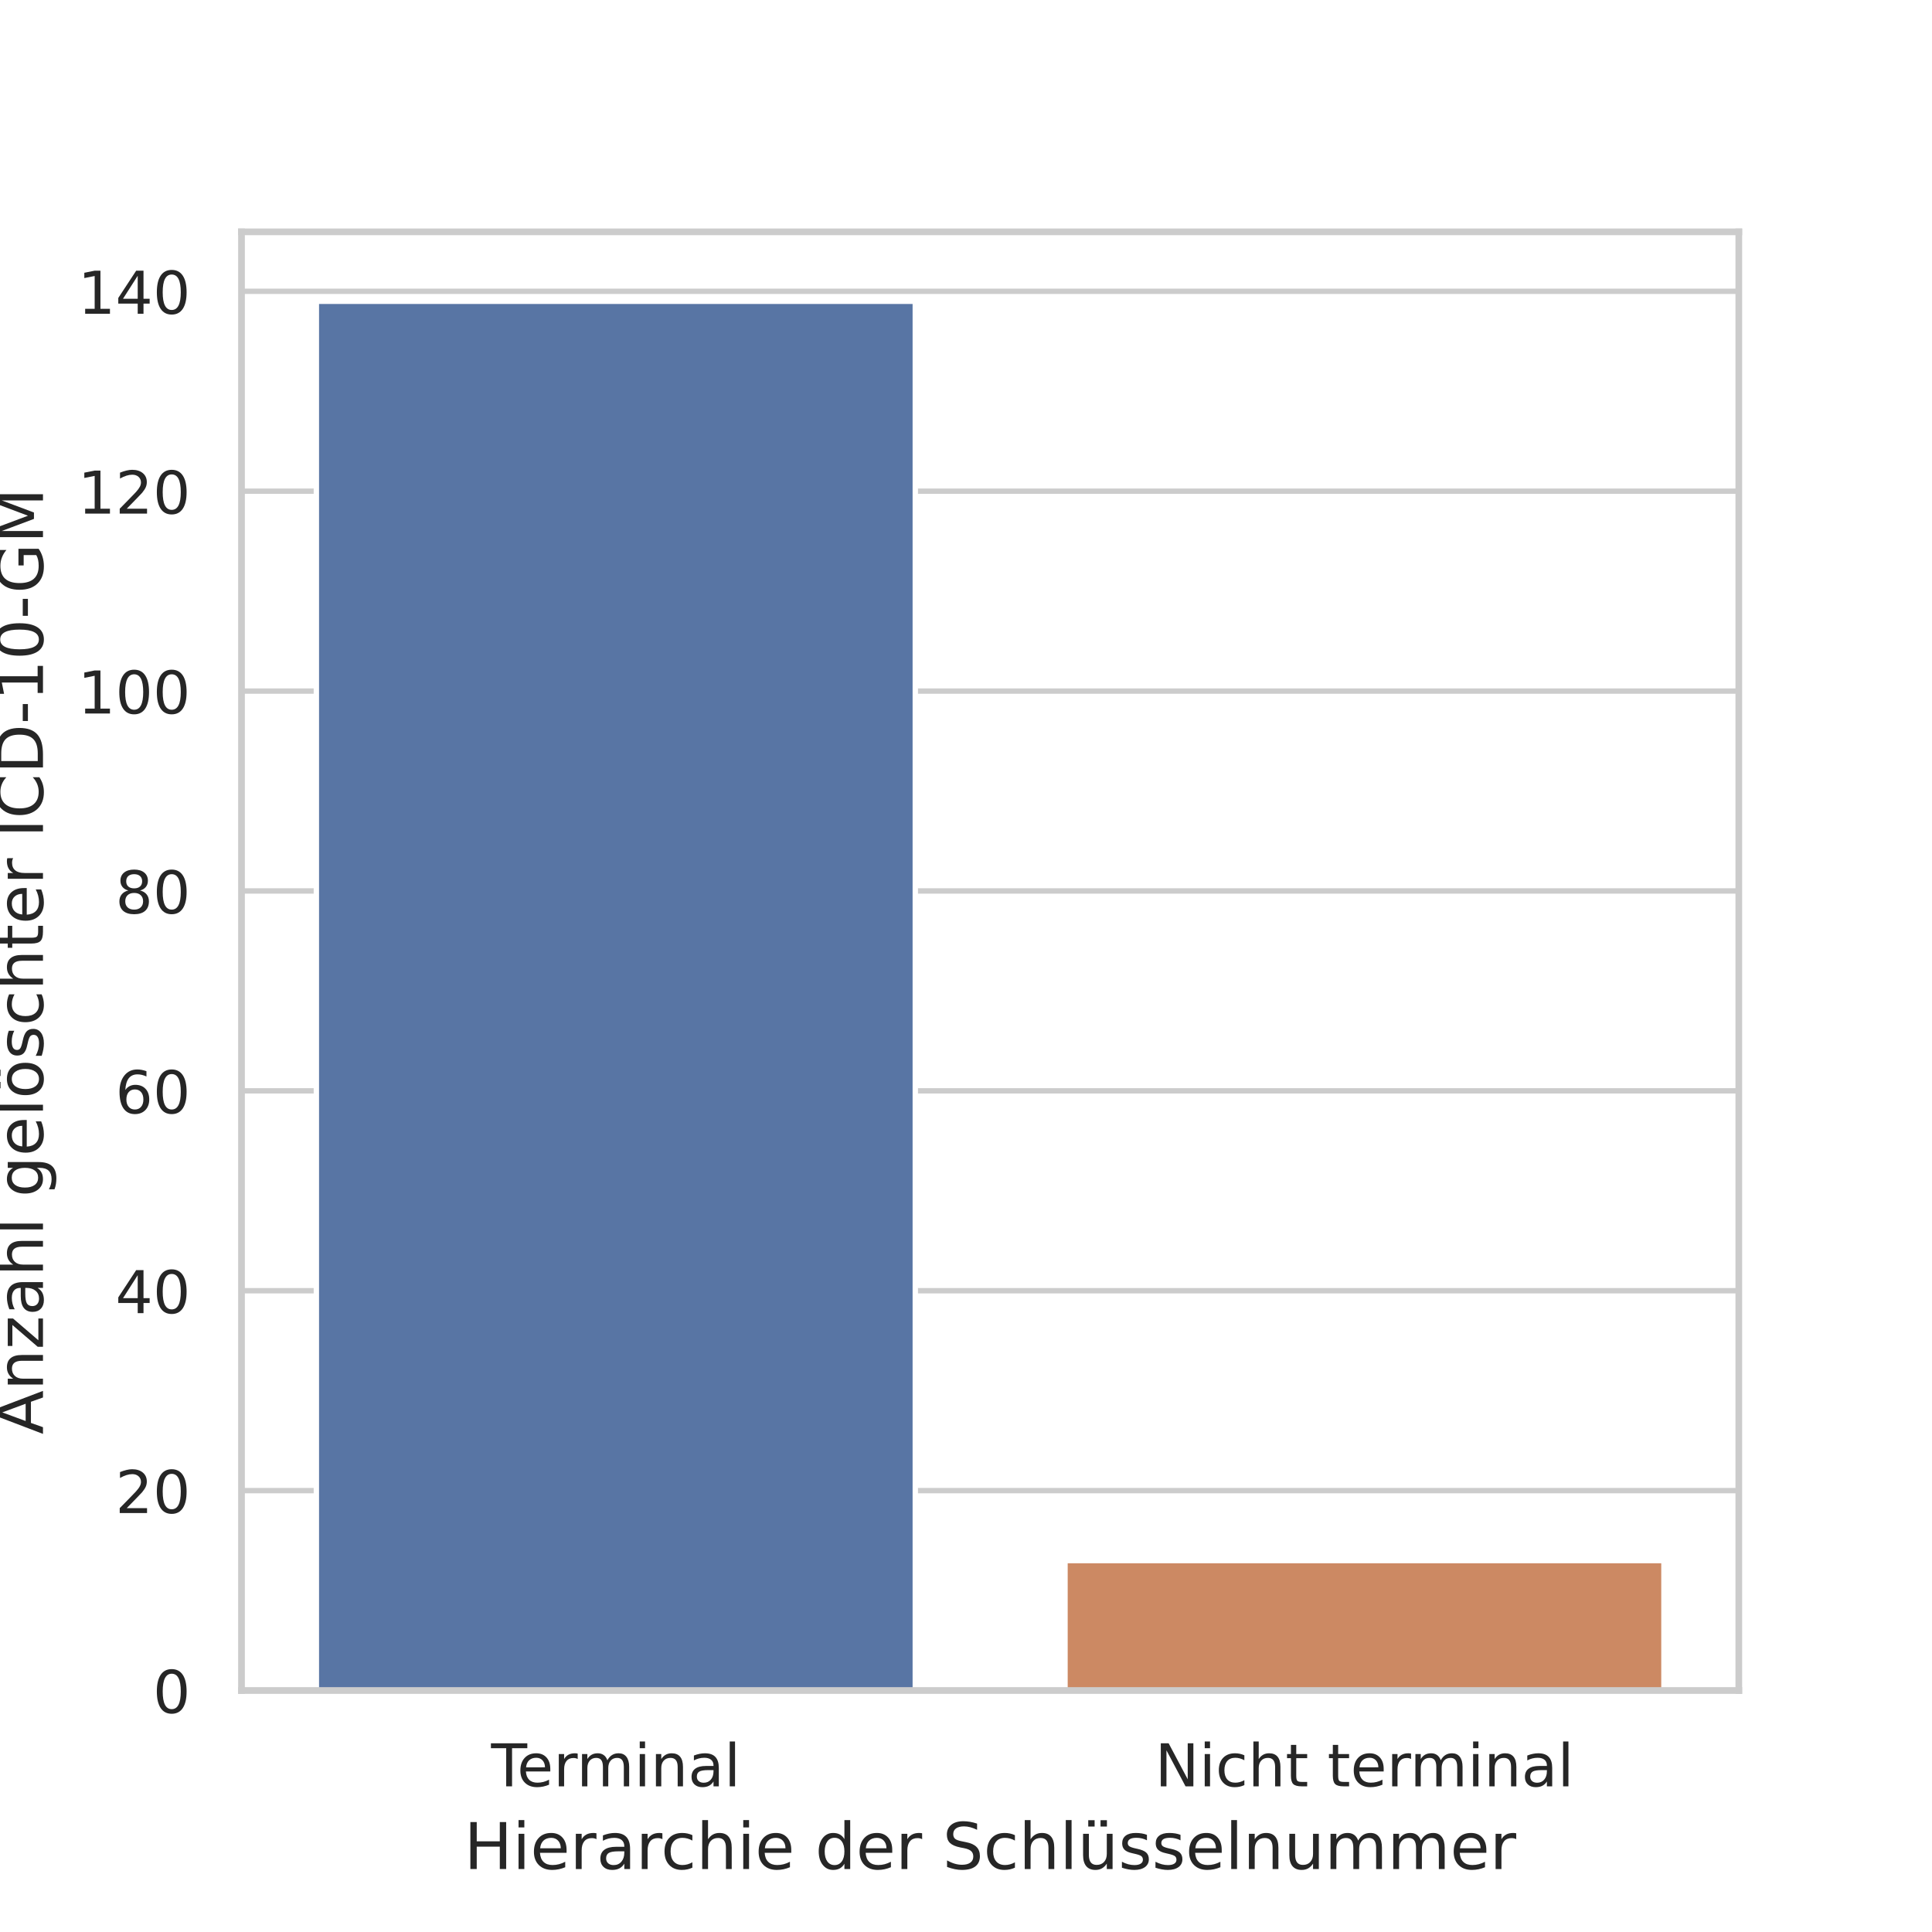
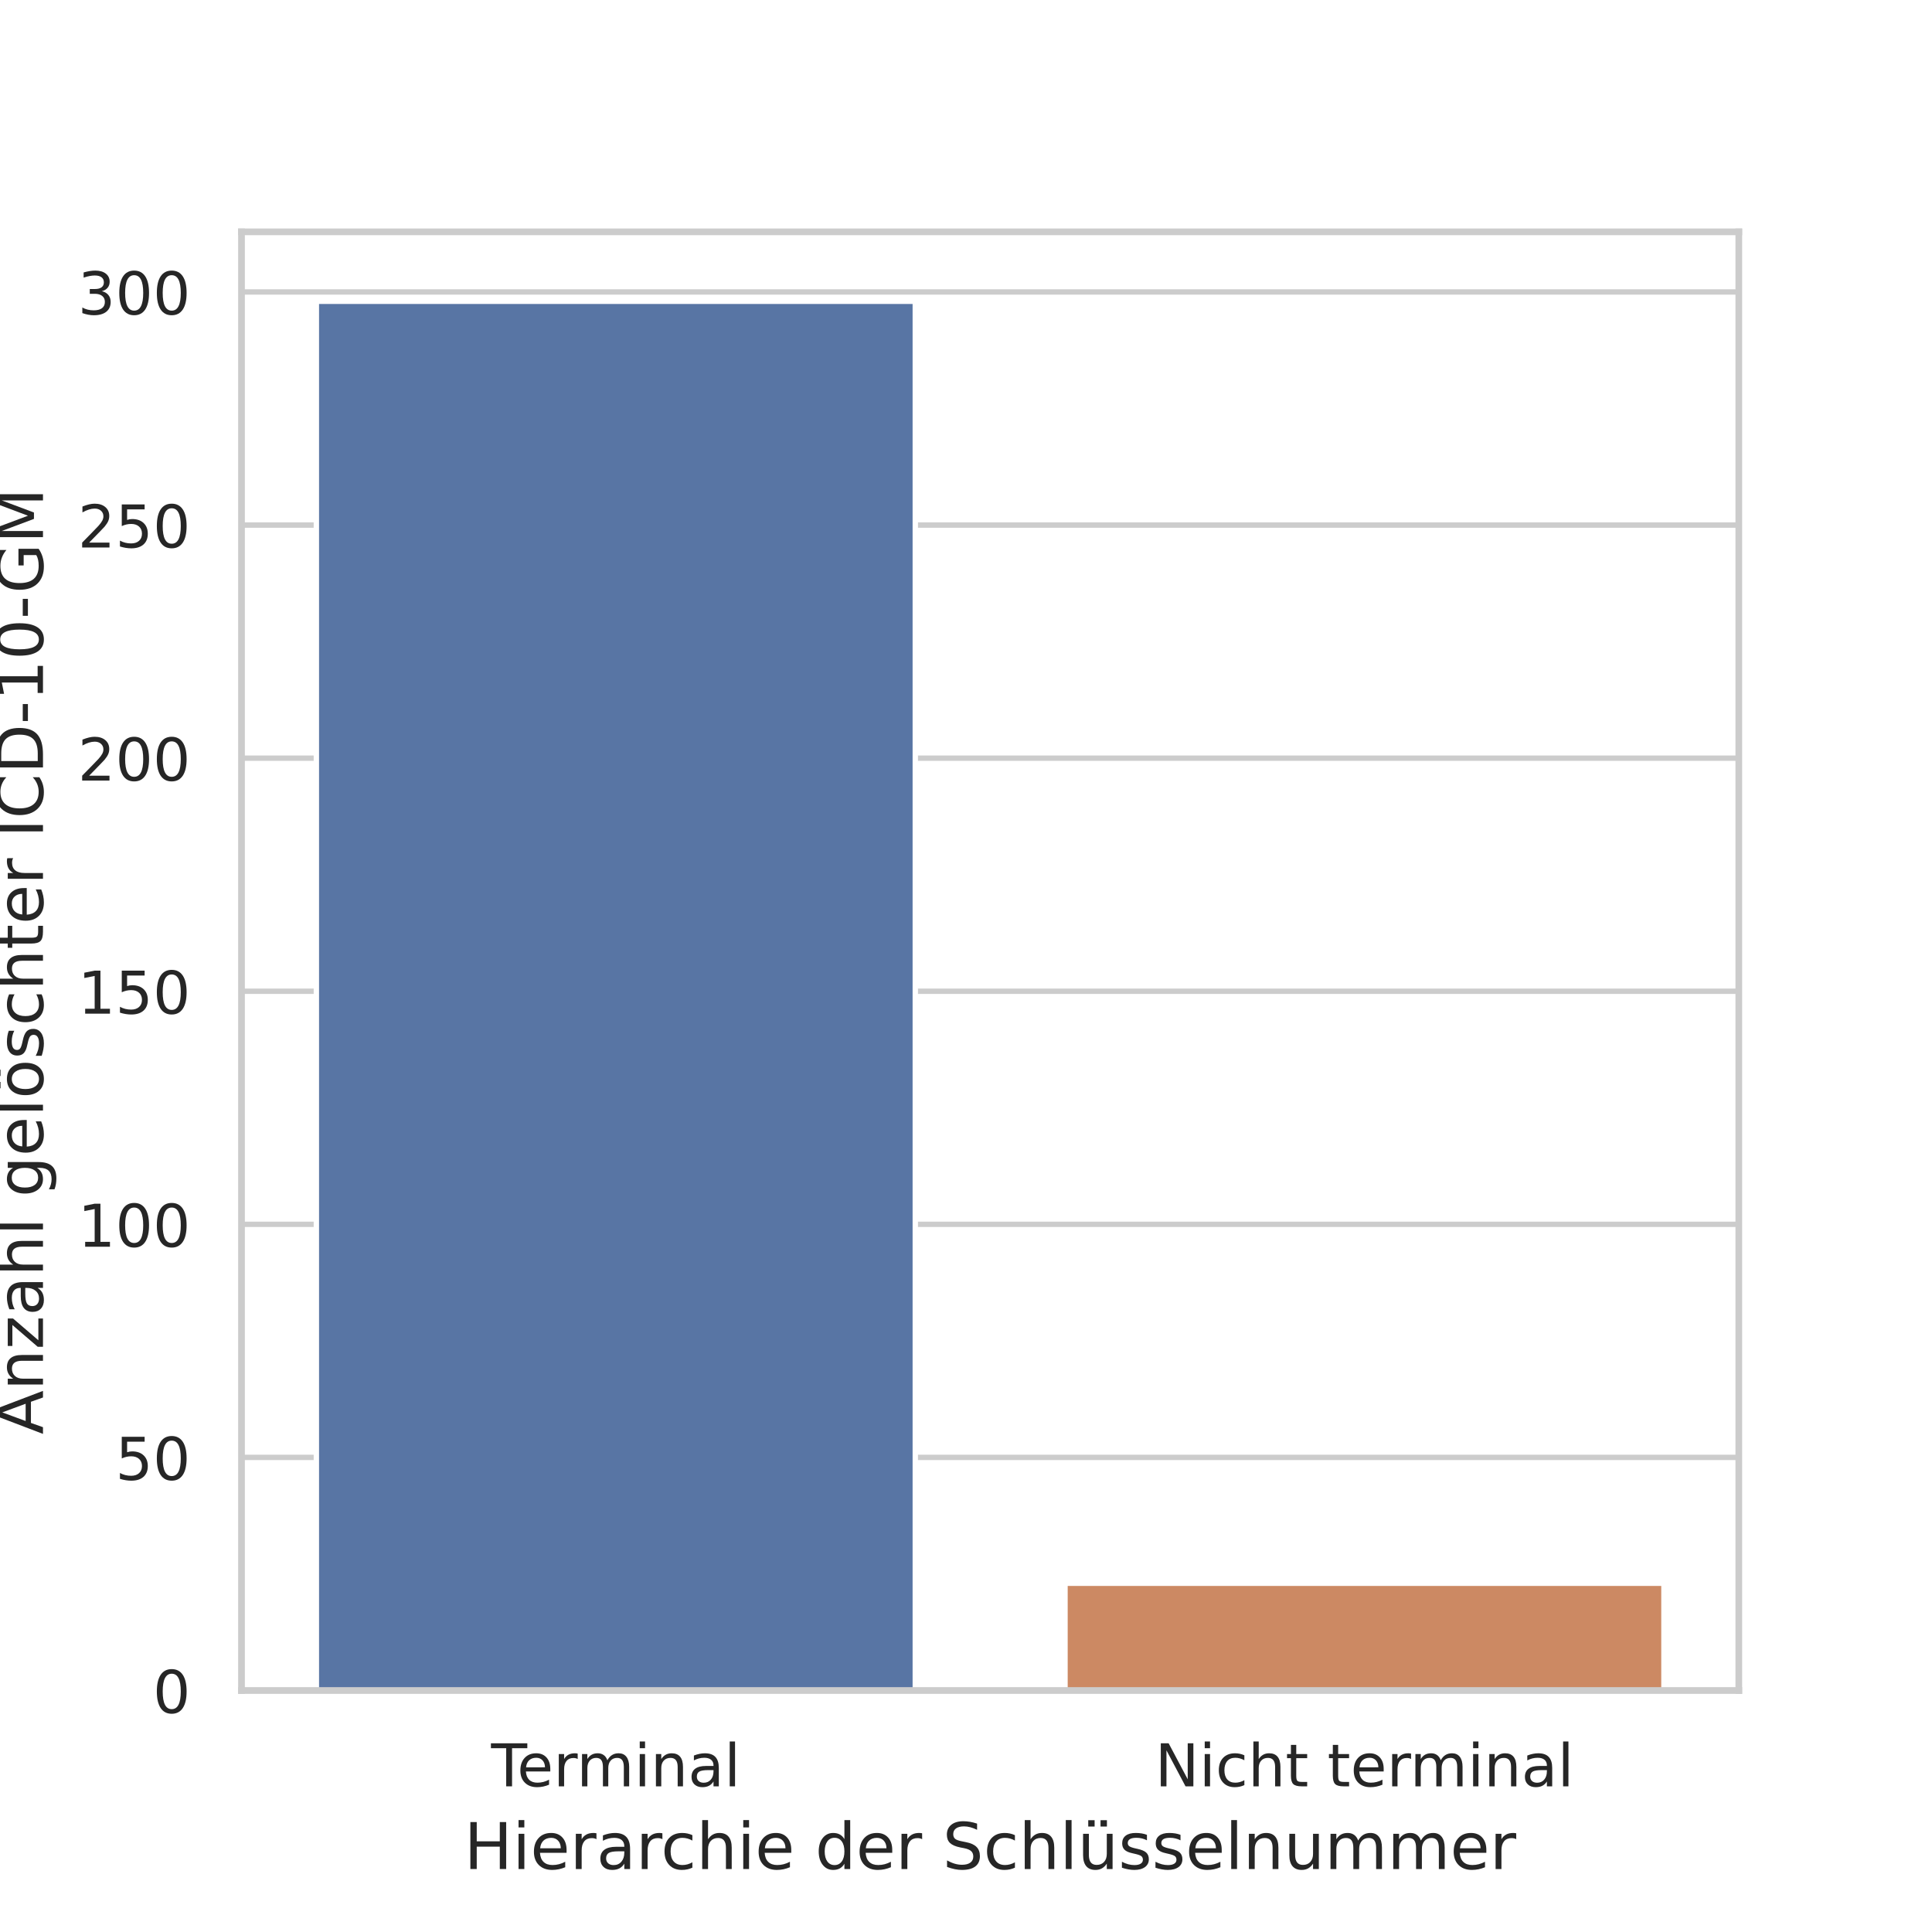
<svg xmlns="http://www.w3.org/2000/svg" xmlns:xlink="http://www.w3.org/1999/xlink" height="360pt" version="1.1" viewBox="0 0 360 360" width="360pt">
  <defs>
    <style type="text/css">*{stroke-linecap:butt;stroke-linejoin:round;}</style>
  </defs>
  <g id="figure_1">
    <g id="patch_1">
      <path d="M 0 360  L 360 360  L 360 0  L 0 0  z " style="fill:#ffffff;" />
    </g>
    <g id="axes_1">
      <g id="patch_2">
        <path d="M 45 315  L 324 315  L 324 43.2  L 45 43.2  z " style="fill:#ffffff;" />
      </g>
      <g id="matplotlib.axis_1">
        <g id="xtick_1">
          <g id="text_1">
            <g style="fill:#262626;" transform="translate(91.50734 332.8583)scale(0.11 -0.11)">
              <defs>
                <path d="M -19 4666  L 3928 4666  L 3928 4134  L 2272 4134  L 2272 0  L 1638 0  L 1638 4134  L -19 4134  L -19 4666  z " id="DejaVuSans-54" transform="scale(0.015625)" />
                <path d="M 3597 1894  L 3597 1613  L 953 1613  Q 991 1019 1311 708  Q 1631 397 2203 397  Q 2534 397 2845 478  Q 3156 559 3463 722  L 3463 178  Q 3153 47 2828 -22  Q 2503 -91 2169 -91  Q 1331 -91 842 396  Q 353 884 353 1716  Q 353 2575 817 3079  Q 1281 3584 2069 3584  Q 2775 3584 3186 3129  Q 3597 2675 3597 1894  z M 3022 2063  Q 3016 2534 2758 2815  Q 2500 3097 2075 3097  Q 1594 3097 1305 2825  Q 1016 2553 972 2059  L 3022 2063  z " id="DejaVuSans-65" transform="scale(0.015625)" />
                <path d="M 2631 2963  Q 2534 3019 2420 3045  Q 2306 3072 2169 3072  Q 1681 3072 1420 2755  Q 1159 2438 1159 1844  L 1159 0  L 581 0  L 581 3500  L 1159 3500  L 1159 2956  Q 1341 3275 1631 3429  Q 1922 3584 2338 3584  Q 2397 3584 2469 3576  Q 2541 3569 2628 3553  L 2631 2963  z " id="DejaVuSans-72" transform="scale(0.015625)" />
                <path d="M 3328 2828  Q 3544 3216 3844 3400  Q 4144 3584 4550 3584  Q 5097 3584 5394 3201  Q 5691 2819 5691 2113  L 5691 0  L 5113 0  L 5113 2094  Q 5113 2597 4934 2840  Q 4756 3084 4391 3084  Q 3944 3084 3684 2787  Q 3425 2491 3425 1978  L 3425 0  L 2847 0  L 2847 2094  Q 2847 2600 2669 2842  Q 2491 3084 2119 3084  Q 1678 3084 1418 2786  Q 1159 2488 1159 1978  L 1159 0  L 581 0  L 581 3500  L 1159 3500  L 1159 2956  Q 1356 3278 1631 3431  Q 1906 3584 2284 3584  Q 2666 3584 2933 3390  Q 3200 3197 3328 2828  z " id="DejaVuSans-6d" transform="scale(0.015625)" />
                <path d="M 603 3500  L 1178 3500  L 1178 0  L 603 0  L 603 3500  z M 603 4863  L 1178 4863  L 1178 4134  L 603 4134  L 603 4863  z " id="DejaVuSans-69" transform="scale(0.015625)" />
                <path d="M 3513 2113  L 3513 0  L 2938 0  L 2938 2094  Q 2938 2591 2744 2837  Q 2550 3084 2163 3084  Q 1697 3084 1428 2787  Q 1159 2491 1159 1978  L 1159 0  L 581 0  L 581 3500  L 1159 3500  L 1159 2956  Q 1366 3272 1645 3428  Q 1925 3584 2291 3584  Q 2894 3584 3203 3211  Q 3513 2838 3513 2113  z " id="DejaVuSans-6e" transform="scale(0.015625)" />
                <path d="M 2194 1759  Q 1497 1759 1228 1600  Q 959 1441 959 1056  Q 959 750 1161 570  Q 1363 391 1709 391  Q 2188 391 2477 730  Q 2766 1069 2766 1631  L 2766 1759  L 2194 1759  z M 3341 1997  L 3341 0  L 2766 0  L 2766 531  Q 2569 213 2275 61  Q 1981 -91 1556 -91  Q 1019 -91 701 211  Q 384 513 384 1019  Q 384 1609 779 1909  Q 1175 2209 1959 2209  L 2766 2209  L 2766 2266  Q 2766 2663 2505 2880  Q 2244 3097 1772 3097  Q 1472 3097 1187 3025  Q 903 2953 641 2809  L 641 3341  Q 956 3463 1253 3523  Q 1550 3584 1831 3584  Q 2591 3584 2966 3190  Q 3341 2797 3341 1997  z " id="DejaVuSans-61" transform="scale(0.015625)" />
                <path d="M 603 4863  L 1178 4863  L 1178 0  L 603 0  L 603 4863  z " id="DejaVuSans-6c" transform="scale(0.015625)" />
              </defs>
              <use xlink:href="#DejaVuSans-54" />
              <use x="44.084" xlink:href="#DejaVuSans-65" />
              <use x="105.607" xlink:href="#DejaVuSans-72" />
              <use x="144.971" xlink:href="#DejaVuSans-6d" />
              <use x="242.383" xlink:href="#DejaVuSans-69" />
              <use x="270.166" xlink:href="#DejaVuSans-6e" />
              <use x="333.545" xlink:href="#DejaVuSans-61" />
              <use x="394.824" xlink:href="#DejaVuSans-6c" />
            </g>
          </g>
        </g>
        <g id="xtick_2">
          <g id="text_2">
            <g style="fill:#262626;" transform="translate(215.2189 332.8583)scale(0.11 -0.11)">
              <defs>
                <path d="M 628 4666  L 1478 4666  L 3547 763  L 3547 4666  L 4159 4666  L 4159 0  L 3309 0  L 1241 3903  L 1241 0  L 628 0  L 628 4666  z " id="DejaVuSans-4e" transform="scale(0.015625)" />
                <path d="M 3122 3366  L 3122 2828  Q 2878 2963 2633 3030  Q 2388 3097 2138 3097  Q 1578 3097 1268 2742  Q 959 2388 959 1747  Q 959 1106 1268 751  Q 1578 397 2138 397  Q 2388 397 2633 464  Q 2878 531 3122 666  L 3122 134  Q 2881 22 2623 -34  Q 2366 -91 2075 -91  Q 1284 -91 818 406  Q 353 903 353 1747  Q 353 2603 823 3093  Q 1294 3584 2113 3584  Q 2378 3584 2631 3529  Q 2884 3475 3122 3366  z " id="DejaVuSans-63" transform="scale(0.015625)" />
                <path d="M 3513 2113  L 3513 0  L 2938 0  L 2938 2094  Q 2938 2591 2744 2837  Q 2550 3084 2163 3084  Q 1697 3084 1428 2787  Q 1159 2491 1159 1978  L 1159 0  L 581 0  L 581 4863  L 1159 4863  L 1159 2956  Q 1366 3272 1645 3428  Q 1925 3584 2291 3584  Q 2894 3584 3203 3211  Q 3513 2838 3513 2113  z " id="DejaVuSans-68" transform="scale(0.015625)" />
                <path d="M 1172 4494  L 1172 3500  L 2356 3500  L 2356 3053  L 1172 3053  L 1172 1153  Q 1172 725 1289 603  Q 1406 481 1766 481  L 2356 481  L 2356 0  L 1766 0  Q 1100 0 847 248  Q 594 497 594 1153  L 594 3053  L 172 3053  L 172 3500  L 594 3500  L 594 4494  L 1172 4494  z " id="DejaVuSans-74" transform="scale(0.015625)" />
                <path id="DejaVuSans-20" transform="scale(0.015625)" />
              </defs>
              <use xlink:href="#DejaVuSans-4e" />
              <use x="74.805" xlink:href="#DejaVuSans-69" />
              <use x="102.588" xlink:href="#DejaVuSans-63" />
              <use x="157.568" xlink:href="#DejaVuSans-68" />
              <use x="220.947" xlink:href="#DejaVuSans-74" />
              <use x="260.156" xlink:href="#DejaVuSans-20" />
              <use x="291.943" xlink:href="#DejaVuSans-74" />
              <use x="331.152" xlink:href="#DejaVuSans-65" />
              <use x="392.676" xlink:href="#DejaVuSans-72" />
              <use x="432.039" xlink:href="#DejaVuSans-6d" />
              <use x="529.451" xlink:href="#DejaVuSans-69" />
              <use x="557.234" xlink:href="#DejaVuSans-6e" />
              <use x="620.613" xlink:href="#DejaVuSans-61" />
              <use x="681.893" xlink:href="#DejaVuSans-6c" />
            </g>
          </g>
        </g>
        <g id="text_3">
          <g style="fill:#262626;" transform="translate(86.47031 348.2641)scale(0.12 -0.12)">
            <defs>
              <path d="M 628 4666  L 1259 4666  L 1259 2753  L 3553 2753  L 3553 4666  L 4184 4666  L 4184 0  L 3553 0  L 3553 2222  L 1259 2222  L 1259 0  L 628 0  L 628 4666  z " id="DejaVuSans-48" transform="scale(0.015625)" />
              <path d="M 2906 2969  L 2906 4863  L 3481 4863  L 3481 0  L 2906 0  L 2906 525  Q 2725 213 2448 61  Q 2172 -91 1784 -91  Q 1150 -91 751 415  Q 353 922 353 1747  Q 353 2572 751 3078  Q 1150 3584 1784 3584  Q 2172 3584 2448 3432  Q 2725 3281 2906 2969  z M 947 1747  Q 947 1113 1208 752  Q 1469 391 1925 391  Q 2381 391 2643 752  Q 2906 1113 2906 1747  Q 2906 2381 2643 2742  Q 2381 3103 1925 3103  Q 1469 3103 1208 2742  Q 947 2381 947 1747  z " id="DejaVuSans-64" transform="scale(0.015625)" />
              <path d="M 3425 4513  L 3425 3897  Q 3066 4069 2747 4153  Q 2428 4238 2131 4238  Q 1616 4238 1336 4038  Q 1056 3838 1056 3469  Q 1056 3159 1242 3001  Q 1428 2844 1947 2747  L 2328 2669  Q 3034 2534 3370 2195  Q 3706 1856 3706 1288  Q 3706 609 3251 259  Q 2797 -91 1919 -91  Q 1588 -91 1214 -16  Q 841 59 441 206  L 441 856  Q 825 641 1194 531  Q 1563 422 1919 422  Q 2459 422 2753 634  Q 3047 847 3047 1241  Q 3047 1584 2836 1778  Q 2625 1972 2144 2069  L 1759 2144  Q 1053 2284 737 2584  Q 422 2884 422 3419  Q 422 4038 858 4394  Q 1294 4750 2059 4750  Q 2388 4750 2728 4690  Q 3069 4631 3425 4513  z " id="DejaVuSans-53" transform="scale(0.015625)" />
              <path d="M 544 1381  L 544 3500  L 1119 3500  L 1119 1403  Q 1119 906 1312 657  Q 1506 409 1894 409  Q 2359 409 2629 706  Q 2900 1003 2900 1516  L 2900 3500  L 3475 3500  L 3475 0  L 2900 0  L 2900 538  Q 2691 219 2414 64  Q 2138 -91 1772 -91  Q 1169 -91 856 284  Q 544 659 544 1381  z M 1991 3584  L 1991 3584  z M 2278 4850  L 2912 4850  L 2912 4219  L 2278 4219  L 2278 4850  z M 1056 4850  L 1690 4850  L 1690 4219  L 1056 4219  L 1056 4850  z " id="DejaVuSans-fc" transform="scale(0.015625)" />
              <path d="M 2834 3397  L 2834 2853  Q 2591 2978 2328 3040  Q 2066 3103 1784 3103  Q 1356 3103 1142 2972  Q 928 2841 928 2578  Q 928 2378 1081 2264  Q 1234 2150 1697 2047  L 1894 2003  Q 2506 1872 2764 1633  Q 3022 1394 3022 966  Q 3022 478 2636 193  Q 2250 -91 1575 -91  Q 1294 -91 989 -36  Q 684 19 347 128  L 347 722  Q 666 556 975 473  Q 1284 391 1588 391  Q 1994 391 2212 530  Q 2431 669 2431 922  Q 2431 1156 2273 1281  Q 2116 1406 1581 1522  L 1381 1569  Q 847 1681 609 1914  Q 372 2147 372 2553  Q 372 3047 722 3315  Q 1072 3584 1716 3584  Q 2034 3584 2315 3537  Q 2597 3491 2834 3397  z " id="DejaVuSans-73" transform="scale(0.015625)" />
              <path d="M 544 1381  L 544 3500  L 1119 3500  L 1119 1403  Q 1119 906 1312 657  Q 1506 409 1894 409  Q 2359 409 2629 706  Q 2900 1003 2900 1516  L 2900 3500  L 3475 3500  L 3475 0  L 2900 0  L 2900 538  Q 2691 219 2414 64  Q 2138 -91 1772 -91  Q 1169 -91 856 284  Q 544 659 544 1381  z M 1991 3584  L 1991 3584  z " id="DejaVuSans-75" transform="scale(0.015625)" />
            </defs>
            <use xlink:href="#DejaVuSans-48" />
            <use x="75.195" xlink:href="#DejaVuSans-69" />
            <use x="102.979" xlink:href="#DejaVuSans-65" />
            <use x="164.502" xlink:href="#DejaVuSans-72" />
            <use x="205.615" xlink:href="#DejaVuSans-61" />
            <use x="266.895" xlink:href="#DejaVuSans-72" />
            <use x="305.758" xlink:href="#DejaVuSans-63" />
            <use x="360.738" xlink:href="#DejaVuSans-68" />
            <use x="424.117" xlink:href="#DejaVuSans-69" />
            <use x="451.9" xlink:href="#DejaVuSans-65" />
            <use x="513.424" xlink:href="#DejaVuSans-20" />
            <use x="545.211" xlink:href="#DejaVuSans-64" />
            <use x="608.688" xlink:href="#DejaVuSans-65" />
            <use x="670.211" xlink:href="#DejaVuSans-72" />
            <use x="711.324" xlink:href="#DejaVuSans-20" />
            <use x="743.111" xlink:href="#DejaVuSans-53" />
            <use x="806.588" xlink:href="#DejaVuSans-63" />
            <use x="861.568" xlink:href="#DejaVuSans-68" />
            <use x="924.947" xlink:href="#DejaVuSans-6c" />
            <use x="952.73" xlink:href="#DejaVuSans-fc" />
            <use x="1016.109" xlink:href="#DejaVuSans-73" />
            <use x="1068.209" xlink:href="#DejaVuSans-73" />
            <use x="1120.309" xlink:href="#DejaVuSans-65" />
            <use x="1181.832" xlink:href="#DejaVuSans-6c" />
            <use x="1209.615" xlink:href="#DejaVuSans-6e" />
            <use x="1272.994" xlink:href="#DejaVuSans-75" />
            <use x="1336.373" xlink:href="#DejaVuSans-6d" />
            <use x="1433.785" xlink:href="#DejaVuSans-6d" />
            <use x="1531.197" xlink:href="#DejaVuSans-65" />
            <use x="1592.721" xlink:href="#DejaVuSans-72" />
          </g>
        </g>
      </g>
      <g id="matplotlib.axis_2">
        <g id="ytick_1">
          <g id="line2d_1">
-             <path clip-path="url(#pa32121da30)" d="M 45 315  L 324 315  " style="fill:none;stroke:#cccccc;stroke-linecap:round;" />
+             <path clip-path="url(#pc20ac68685)" d="M 45 315  L 324 315  " style="fill:none;stroke:#cccccc;stroke-linecap:round;" />
          </g>
          <g id="text_4">
            <g style="fill:#262626;" transform="translate(28.50125 319.1791)scale(0.11 -0.11)">
              <defs>
                <path d="M 2034 4250  Q 1547 4250 1301 3770  Q 1056 3291 1056 2328  Q 1056 1369 1301 889  Q 1547 409 2034 409  Q 2525 409 2770 889  Q 3016 1369 3016 2328  Q 3016 3291 2770 3770  Q 2525 4250 2034 4250  z M 2034 4750  Q 2819 4750 3233 4129  Q 3647 3509 3647 2328  Q 3647 1150 3233 529  Q 2819 -91 2034 -91  Q 1250 -91 836 529  Q 422 1150 422 2328  Q 422 3509 836 4129  Q 1250 4750 2034 4750  z " id="DejaVuSans-30" transform="scale(0.015625)" />
              </defs>
              <use xlink:href="#DejaVuSans-30" />
            </g>
          </g>
        </g>
        <g id="ytick_2">
          <g id="line2d_2">
-             <path clip-path="url(#pa32121da30)" d="M 45 277.754  L 324 277.754  " style="fill:none;stroke:#cccccc;stroke-linecap:round;" />
+             <path clip-path="url(#pc20ac68685)" d="M 45 271.568  L 324 271.568  " style="fill:none;stroke:#cccccc;stroke-linecap:round;" />
          </g>
          <g id="text_5">
-             <g style="fill:#262626;" transform="translate(21.5025 281.9335)scale(0.11 -0.11)">
-               <defs>
-                 <path d="M 1228 531  L 3431 531  L 3431 0  L 469 0  L 469 531  Q 828 903 1448 1529  Q 2069 2156 2228 2338  Q 2531 2678 2651 2914  Q 2772 3150 2772 3378  Q 2772 3750 2511 3984  Q 2250 4219 1831 4219  Q 1534 4219 1204 4116  Q 875 4013 500 3803  L 500 4441  Q 881 4594 1212 4672  Q 1544 4750 1819 4750  Q 2544 4750 2975 4387  Q 3406 4025 3406 3419  Q 3406 3131 3298 2873  Q 3191 2616 2906 2266  Q 2828 2175 2409 1742  Q 1991 1309 1228 531  z " id="DejaVuSans-32" transform="scale(0.015625)" />
-               </defs>
-               <use xlink:href="#DejaVuSans-32" />
+             <g style="fill:#262626;" transform="translate(21.5025 275.7467)scale(0.11 -0.11)">
+               <defs>
+                 <path d="M 691 4666  L 3169 4666  L 3169 4134  L 1269 4134  L 1269 2991  Q 1406 3038 1543 3061  Q 1681 3084 1819 3084  Q 2600 3084 3056 2656  Q 3513 2228 3513 1497  Q 3513 744 3044 326  Q 2575 -91 1722 -91  Q 1428 -91 1123 -41  Q 819 9 494 109  L 494 744  Q 775 591 1075 516  Q 1375 441 1709 441  Q 2250 441 2565 725  Q 2881 1009 2881 1497  Q 2881 1984 2565 2268  Q 2250 2553 1709 2553  Q 1456 2553 1204 2497  Q 953 2441 691 2322  L 691 4666  z " id="DejaVuSans-35" transform="scale(0.015625)" />
+               </defs>
+               <use xlink:href="#DejaVuSans-35" />
              <use x="63.623" xlink:href="#DejaVuSans-30" />
            </g>
          </g>
        </g>
        <g id="ytick_3">
          <g id="line2d_3">
-             <path clip-path="url(#pa32121da30)" d="M 45 240.509  L 324 240.509  " style="fill:none;stroke:#cccccc;stroke-linecap:round;" />
+             <path clip-path="url(#pc20ac68685)" d="M 45 228.135  L 324 228.135  " style="fill:none;stroke:#cccccc;stroke-linecap:round;" />
          </g>
          <g id="text_6">
-             <g style="fill:#262626;" transform="translate(21.5025 244.6879)scale(0.11 -0.11)">
-               <defs>
-                 <path d="M 2419 4116  L 825 1625  L 2419 1625  L 2419 4116  z M 2253 4666  L 3047 4666  L 3047 1625  L 3713 1625  L 3713 1100  L 3047 1100  L 3047 0  L 2419 0  L 2419 1100  L 313 1100  L 313 1709  L 2253 4666  z " id="DejaVuSans-34" transform="scale(0.015625)" />
-               </defs>
-               <use xlink:href="#DejaVuSans-34" />
-               <use x="63.623" xlink:href="#DejaVuSans-30" />
+             <g style="fill:#262626;" transform="translate(14.50375 232.3143)scale(0.11 -0.11)">
+               <defs>
+                 <path d="M 794 531  L 1825 531  L 1825 4091  L 703 3866  L 703 4441  L 1819 4666  L 2450 4666  L 2450 531  L 3481 531  L 3481 0  L 794 0  L 794 531  z " id="DejaVuSans-31" transform="scale(0.015625)" />
+               </defs>
+               <use xlink:href="#DejaVuSans-31" />
+               <use x="63.623" xlink:href="#DejaVuSans-30" />
+               <use x="127.246" xlink:href="#DejaVuSans-30" />
            </g>
          </g>
        </g>
        <g id="ytick_4">
          <g id="line2d_4">
-             <path clip-path="url(#pa32121da30)" d="M 45 203.263  L 324 203.263  " style="fill:none;stroke:#cccccc;stroke-linecap:round;" />
+             <path clip-path="url(#pc20ac68685)" d="M 45 184.703  L 324 184.703  " style="fill:none;stroke:#cccccc;stroke-linecap:round;" />
          </g>
          <g id="text_7">
-             <g style="fill:#262626;" transform="translate(21.5025 207.4422)scale(0.11 -0.11)">
-               <defs>
-                 <path d="M 2113 2584  Q 1688 2584 1439 2293  Q 1191 2003 1191 1497  Q 1191 994 1439 701  Q 1688 409 2113 409  Q 2538 409 2786 701  Q 3034 994 3034 1497  Q 3034 2003 2786 2293  Q 2538 2584 2113 2584  z M 3366 4563  L 3366 3988  Q 3128 4100 2886 4159  Q 2644 4219 2406 4219  Q 1781 4219 1451 3797  Q 1122 3375 1075 2522  Q 1259 2794 1537 2939  Q 1816 3084 2150 3084  Q 2853 3084 3261 2657  Q 3669 2231 3669 1497  Q 3669 778 3244 343  Q 2819 -91 2113 -91  Q 1303 -91 875 529  Q 447 1150 447 2328  Q 447 3434 972 4092  Q 1497 4750 2381 4750  Q 2619 4750 2861 4703  Q 3103 4656 3366 4563  z " id="DejaVuSans-36" transform="scale(0.015625)" />
-               </defs>
-               <use xlink:href="#DejaVuSans-36" />
-               <use x="63.623" xlink:href="#DejaVuSans-30" />
+             <g style="fill:#262626;" transform="translate(14.50375 188.8819)scale(0.11 -0.11)">
+               <use xlink:href="#DejaVuSans-31" />
+               <use x="63.623" xlink:href="#DejaVuSans-35" />
+               <use x="127.246" xlink:href="#DejaVuSans-30" />
            </g>
          </g>
        </g>
        <g id="ytick_5">
          <g id="line2d_5">
-             <path clip-path="url(#pa32121da30)" d="M 45 166.017  L 324 166.017  " style="fill:none;stroke:#cccccc;stroke-linecap:round;" />
+             <path clip-path="url(#pc20ac68685)" d="M 45 141.27  L 324 141.27  " style="fill:none;stroke:#cccccc;stroke-linecap:round;" />
          </g>
          <g id="text_8">
-             <g style="fill:#262626;" transform="translate(21.5025 170.1966)scale(0.11 -0.11)">
-               <defs>
-                 <path d="M 2034 2216  Q 1584 2216 1326 1975  Q 1069 1734 1069 1313  Q 1069 891 1326 650  Q 1584 409 2034 409  Q 2484 409 2743 651  Q 3003 894 3003 1313  Q 3003 1734 2745 1975  Q 2488 2216 2034 2216  z M 1403 2484  Q 997 2584 770 2862  Q 544 3141 544 3541  Q 544 4100 942 4425  Q 1341 4750 2034 4750  Q 2731 4750 3128 4425  Q 3525 4100 3525 3541  Q 3525 3141 3298 2862  Q 3072 2584 2669 2484  Q 3125 2378 3379 2068  Q 3634 1759 3634 1313  Q 3634 634 3220 271  Q 2806 -91 2034 -91  Q 1263 -91 848 271  Q 434 634 434 1313  Q 434 1759 690 2068  Q 947 2378 1403 2484  z M 1172 3481  Q 1172 3119 1398 2916  Q 1625 2713 2034 2713  Q 2441 2713 2670 2916  Q 2900 3119 2900 3481  Q 2900 3844 2670 4047  Q 2441 4250 2034 4250  Q 1625 4250 1398 4047  Q 1172 3844 1172 3481  z " id="DejaVuSans-38" transform="scale(0.015625)" />
-               </defs>
-               <use xlink:href="#DejaVuSans-38" />
-               <use x="63.623" xlink:href="#DejaVuSans-30" />
+             <g style="fill:#262626;" transform="translate(14.50375 145.4495)scale(0.11 -0.11)">
+               <defs>
+                 <path d="M 1228 531  L 3431 531  L 3431 0  L 469 0  L 469 531  Q 828 903 1448 1529  Q 2069 2156 2228 2338  Q 2531 2678 2651 2914  Q 2772 3150 2772 3378  Q 2772 3750 2511 3984  Q 2250 4219 1831 4219  Q 1534 4219 1204 4116  Q 875 4013 500 3803  L 500 4441  Q 881 4594 1212 4672  Q 1544 4750 1819 4750  Q 2544 4750 2975 4387  Q 3406 4025 3406 3419  Q 3406 3131 3298 2873  Q 3191 2616 2906 2266  Q 2828 2175 2409 1742  Q 1991 1309 1228 531  z " id="DejaVuSans-32" transform="scale(0.015625)" />
+               </defs>
+               <use xlink:href="#DejaVuSans-32" />
+               <use x="63.623" xlink:href="#DejaVuSans-30" />
+               <use x="127.246" xlink:href="#DejaVuSans-30" />
            </g>
          </g>
        </g>
        <g id="ytick_6">
          <g id="line2d_6">
-             <path clip-path="url(#pa32121da30)" d="M 45 128.772  L 324 128.772  " style="fill:none;stroke:#cccccc;stroke-linecap:round;" />
+             <path clip-path="url(#pc20ac68685)" d="M 45 97.838  L 324 97.838  " style="fill:none;stroke:#cccccc;stroke-linecap:round;" />
          </g>
          <g id="text_9">
-             <g style="fill:#262626;" transform="translate(14.50375 132.951)scale(0.11 -0.11)">
-               <defs>
-                 <path d="M 794 531  L 1825 531  L 1825 4091  L 703 3866  L 703 4441  L 1819 4666  L 2450 4666  L 2450 531  L 3481 531  L 3481 0  L 794 0  L 794 531  z " id="DejaVuSans-31" transform="scale(0.015625)" />
-               </defs>
-               <use xlink:href="#DejaVuSans-31" />
-               <use x="63.623" xlink:href="#DejaVuSans-30" />
+             <g style="fill:#262626;" transform="translate(14.50375 102.0171)scale(0.11 -0.11)">
+               <use xlink:href="#DejaVuSans-32" />
+               <use x="63.623" xlink:href="#DejaVuSans-35" />
              <use x="127.246" xlink:href="#DejaVuSans-30" />
            </g>
          </g>
        </g>
        <g id="ytick_7">
          <g id="line2d_7">
-             <path clip-path="url(#pa32121da30)" d="M 45 91.526  L 324 91.526  " style="fill:none;stroke:#cccccc;stroke-linecap:round;" />
+             <path clip-path="url(#pc20ac68685)" d="M 45 54.406  L 324 54.406  " style="fill:none;stroke:#cccccc;stroke-linecap:round;" />
          </g>
          <g id="text_10">
-             <g style="fill:#262626;" transform="translate(14.50375 95.70535)scale(0.11 -0.11)">
-               <use xlink:href="#DejaVuSans-31" />
-               <use x="63.623" xlink:href="#DejaVuSans-32" />
-               <use x="127.246" xlink:href="#DejaVuSans-30" />
-             </g>
-           </g>
-         </g>
-         <g id="ytick_8">
-           <g id="line2d_8">
-             <path clip-path="url(#pa32121da30)" d="M 45 54.281  L 324 54.281  " style="fill:none;stroke:#cccccc;stroke-linecap:round;" />
-           </g>
-           <g id="text_11">
-             <g style="fill:#262626;" transform="translate(14.50375 58.45972)scale(0.11 -0.11)">
-               <use xlink:href="#DejaVuSans-31" />
-               <use x="63.623" xlink:href="#DejaVuSans-34" />
-               <use x="127.246" xlink:href="#DejaVuSans-30" />
-             </g>
-           </g>
-         </g>
-         <g id="text_12">
+             <g style="fill:#262626;" transform="translate(14.50375 58.5847)scale(0.11 -0.11)">
+               <defs>
+                 <path d="M 2597 2516  Q 3050 2419 3304 2112  Q 3559 1806 3559 1356  Q 3559 666 3084 287  Q 2609 -91 1734 -91  Q 1441 -91 1130 -33  Q 819 25 488 141  L 488 750  Q 750 597 1062 519  Q 1375 441 1716 441  Q 2309 441 2620 675  Q 2931 909 2931 1356  Q 2931 1769 2642 2001  Q 2353 2234 1838 2234  L 1294 2234  L 1294 2753  L 1863 2753  Q 2328 2753 2575 2939  Q 2822 3125 2822 3475  Q 2822 3834 2567 4026  Q 2313 4219 1838 4219  Q 1578 4219 1281 4162  Q 984 4106 628 3988  L 628 4550  Q 988 4650 1302 4700  Q 1616 4750 1894 4750  Q 2613 4750 3031 4423  Q 3450 4097 3450 3541  Q 3450 3153 3228 2886  Q 3006 2619 2597 2516  z " id="DejaVuSans-33" transform="scale(0.015625)" />
+               </defs>
+               <use xlink:href="#DejaVuSans-33" />
+               <use x="63.623" xlink:href="#DejaVuSans-30" />
+               <use x="127.246" xlink:href="#DejaVuSans-30" />
+             </g>
+           </g>
+         </g>
+         <g id="text_11">
          <g style="fill:#262626;" transform="translate(8.008125 267.2803)rotate(-90)scale(0.12 -0.12)">
            <defs>
              <path d="M 2188 4044  L 1331 1722  L 3047 1722  L 2188 4044  z M 1831 4666  L 2547 4666  L 4325 0  L 3669 0  L 3244 1197  L 1141 1197  L 716 0  L 50 0  L 1831 4666  z " id="DejaVuSans-41" transform="scale(0.015625)" />
              <path d="M 353 3500  L 3084 3500  L 3084 2975  L 922 459  L 3084 459  L 3084 0  L 275 0  L 275 525  L 2438 3041  L 353 3041  L 353 3500  z " id="DejaVuSans-7a" transform="scale(0.015625)" />
              <path d="M 2906 1791  Q 2906 2416 2648 2759  Q 2391 3103 1925 3103  Q 1463 3103 1205 2759  Q 947 2416 947 1791  Q 947 1169 1205 825  Q 1463 481 1925 481  Q 2391 481 2648 825  Q 2906 1169 2906 1791  z M 3481 434  Q 3481 -459 3084 -895  Q 2688 -1331 1869 -1331  Q 1566 -1331 1297 -1286  Q 1028 -1241 775 -1147  L 775 -588  Q 1028 -725 1275 -790  Q 1522 -856 1778 -856  Q 2344 -856 2625 -561  Q 2906 -266 2906 331  L 2906 616  Q 2728 306 2450 153  Q 2172 0 1784 0  Q 1141 0 747 490  Q 353 981 353 1791  Q 353 2603 747 3093  Q 1141 3584 1784 3584  Q 2172 3584 2450 3431  Q 2728 3278 2906 2969  L 2906 3500  L 3481 3500  L 3481 434  z " id="DejaVuSans-67" transform="scale(0.015625)" />
              <path d="M 1959 3097  Q 1497 3097 1228 2736  Q 959 2375 959 1747  Q 959 1119 1226 758  Q 1494 397 1959 397  Q 2419 397 2687 759  Q 2956 1122 2956 1747  Q 2956 2369 2687 2733  Q 2419 3097 1959 3097  z M 1959 3584  Q 2709 3584 3137 3096  Q 3566 2609 3566 1747  Q 3566 888 3137 398  Q 2709 -91 1959 -91  Q 1206 -91 779 398  Q 353 888 353 1747  Q 353 2609 779 3096  Q 1206 3584 1959 3584  z M 2254 4850  L 2888 4850  L 2888 4219  L 2254 4219  L 2254 4850  z M 1032 4850  L 1666 4850  L 1666 4219  L 1032 4219  L 1032 4850  z " id="DejaVuSans-f6" transform="scale(0.015625)" />
              <path d="M 628 4666  L 1259 4666  L 1259 0  L 628 0  L 628 4666  z " id="DejaVuSans-49" transform="scale(0.015625)" />
              <path d="M 4122 4306  L 4122 3641  Q 3803 3938 3442 4084  Q 3081 4231 2675 4231  Q 1875 4231 1450 3742  Q 1025 3253 1025 2328  Q 1025 1406 1450 917  Q 1875 428 2675 428  Q 3081 428 3442 575  Q 3803 722 4122 1019  L 4122 359  Q 3791 134 3420 21  Q 3050 -91 2638 -91  Q 1578 -91 968 557  Q 359 1206 359 2328  Q 359 3453 968 4101  Q 1578 4750 2638 4750  Q 3056 4750 3426 4639  Q 3797 4528 4122 4306  z " id="DejaVuSans-43" transform="scale(0.015625)" />
              <path d="M 1259 4147  L 1259 519  L 2022 519  Q 2988 519 3436 956  Q 3884 1394 3884 2338  Q 3884 3275 3436 3711  Q 2988 4147 2022 4147  L 1259 4147  z M 628 4666  L 1925 4666  Q 3281 4666 3915 4102  Q 4550 3538 4550 2338  Q 4550 1131 3912 565  Q 3275 0 1925 0  L 628 0  L 628 4666  z " id="DejaVuSans-44" transform="scale(0.015625)" />
              <path d="M 313 2009  L 1997 2009  L 1997 1497  L 313 1497  L 313 2009  z " id="DejaVuSans-2d" transform="scale(0.015625)" />
              <path d="M 3809 666  L 3809 1919  L 2778 1919  L 2778 2438  L 4434 2438  L 4434 434  Q 4069 175 3628 42  Q 3188 -91 2688 -91  Q 1594 -91 976 548  Q 359 1188 359 2328  Q 359 3472 976 4111  Q 1594 4750 2688 4750  Q 3144 4750 3555 4637  Q 3966 4525 4313 4306  L 4313 3634  Q 3963 3931 3569 4081  Q 3175 4231 2741 4231  Q 1884 4231 1454 3753  Q 1025 3275 1025 2328  Q 1025 1384 1454 906  Q 1884 428 2741 428  Q 3075 428 3337 486  Q 3600 544 3809 666  z " id="DejaVuSans-47" transform="scale(0.015625)" />
              <path d="M 628 4666  L 1569 4666  L 2759 1491  L 3956 4666  L 4897 4666  L 4897 0  L 4281 0  L 4281 4097  L 3078 897  L 2444 897  L 1241 4097  L 1241 0  L 628 0  L 628 4666  z " id="DejaVuSans-4d" transform="scale(0.015625)" />
            </defs>
            <use xlink:href="#DejaVuSans-41" />
            <use x="68.408" xlink:href="#DejaVuSans-6e" />
            <use x="131.787" xlink:href="#DejaVuSans-7a" />
            <use x="184.277" xlink:href="#DejaVuSans-61" />
            <use x="245.557" xlink:href="#DejaVuSans-68" />
            <use x="308.936" xlink:href="#DejaVuSans-6c" />
            <use x="336.719" xlink:href="#DejaVuSans-20" />
            <use x="368.506" xlink:href="#DejaVuSans-67" />
            <use x="431.982" xlink:href="#DejaVuSans-65" />
            <use x="493.506" xlink:href="#DejaVuSans-6c" />
            <use x="521.289" xlink:href="#DejaVuSans-f6" />
            <use x="582.471" xlink:href="#DejaVuSans-73" />
            <use x="634.57" xlink:href="#DejaVuSans-63" />
            <use x="689.551" xlink:href="#DejaVuSans-68" />
            <use x="752.93" xlink:href="#DejaVuSans-74" />
            <use x="792.139" xlink:href="#DejaVuSans-65" />
            <use x="853.662" xlink:href="#DejaVuSans-72" />
            <use x="894.775" xlink:href="#DejaVuSans-20" />
            <use x="926.562" xlink:href="#DejaVuSans-49" />
            <use x="956.055" xlink:href="#DejaVuSans-43" />
            <use x="1025.879" xlink:href="#DejaVuSans-44" />
            <use x="1102.881" xlink:href="#DejaVuSans-2d" />
            <use x="1138.965" xlink:href="#DejaVuSans-31" />
            <use x="1202.588" xlink:href="#DejaVuSans-30" />
            <use x="1266.211" xlink:href="#DejaVuSans-2d" />
            <use x="1305.92" xlink:href="#DejaVuSans-47" />
            <use x="1383.41" xlink:href="#DejaVuSans-4d" />
          </g>
        </g>
      </g>
      <g id="patch_3">
-         <path clip-path="url(#pa32121da30)" d="M 58.95 315  L 170.55 315  L 170.55 56.143  L 58.95 56.143  z " style="fill:#5875a4;stroke:#ffffff;stroke-linejoin:miter;" />
+         <path clip-path="url(#pc20ac68685)" d="M 58.95 315  L 170.55 315  L 170.55 56.143  L 58.95 56.143  z " style="fill:#5875a4;stroke:#ffffff;stroke-linejoin:miter;" />
      </g>
      <g id="patch_4">
-         <path clip-path="url(#pa32121da30)" d="M 198.45 315  L 310.05 315  L 310.05 290.79  L 198.45 290.79  z " style="fill:#cc8963;stroke:#ffffff;stroke-linejoin:miter;" />
+         <path clip-path="url(#pc20ac68685)" d="M 198.45 315  L 310.05 315  L 310.05 295.021  L 198.45 295.021  z " style="fill:#cc8963;stroke:#ffffff;stroke-linejoin:miter;" />
      </g>
      <g id="patch_5">
        <path d="M 45 315  L 45 43.2  " style="fill:none;stroke:#cccccc;stroke-linecap:square;stroke-linejoin:miter;stroke-width:1.25;" />
      </g>
      <g id="patch_6">
        <path d="M 324 315  L 324 43.2  " style="fill:none;stroke:#cccccc;stroke-linecap:square;stroke-linejoin:miter;stroke-width:1.25;" />
      </g>
      <g id="patch_7">
        <path d="M 45 315  L 324 315  " style="fill:none;stroke:#cccccc;stroke-linecap:square;stroke-linejoin:miter;stroke-width:1.25;" />
      </g>
      <g id="patch_8">
        <path d="M 45 43.2  L 324 43.2  " style="fill:none;stroke:#cccccc;stroke-linecap:square;stroke-linejoin:miter;stroke-width:1.25;" />
      </g>
    </g>
  </g>
  <defs>
-     <clipPath id="pa32121da30">
+     <clipPath id="pc20ac68685">
      <rect height="271.8" width="279" x="45" y="43.2" />
    </clipPath>
  </defs>
</svg>
